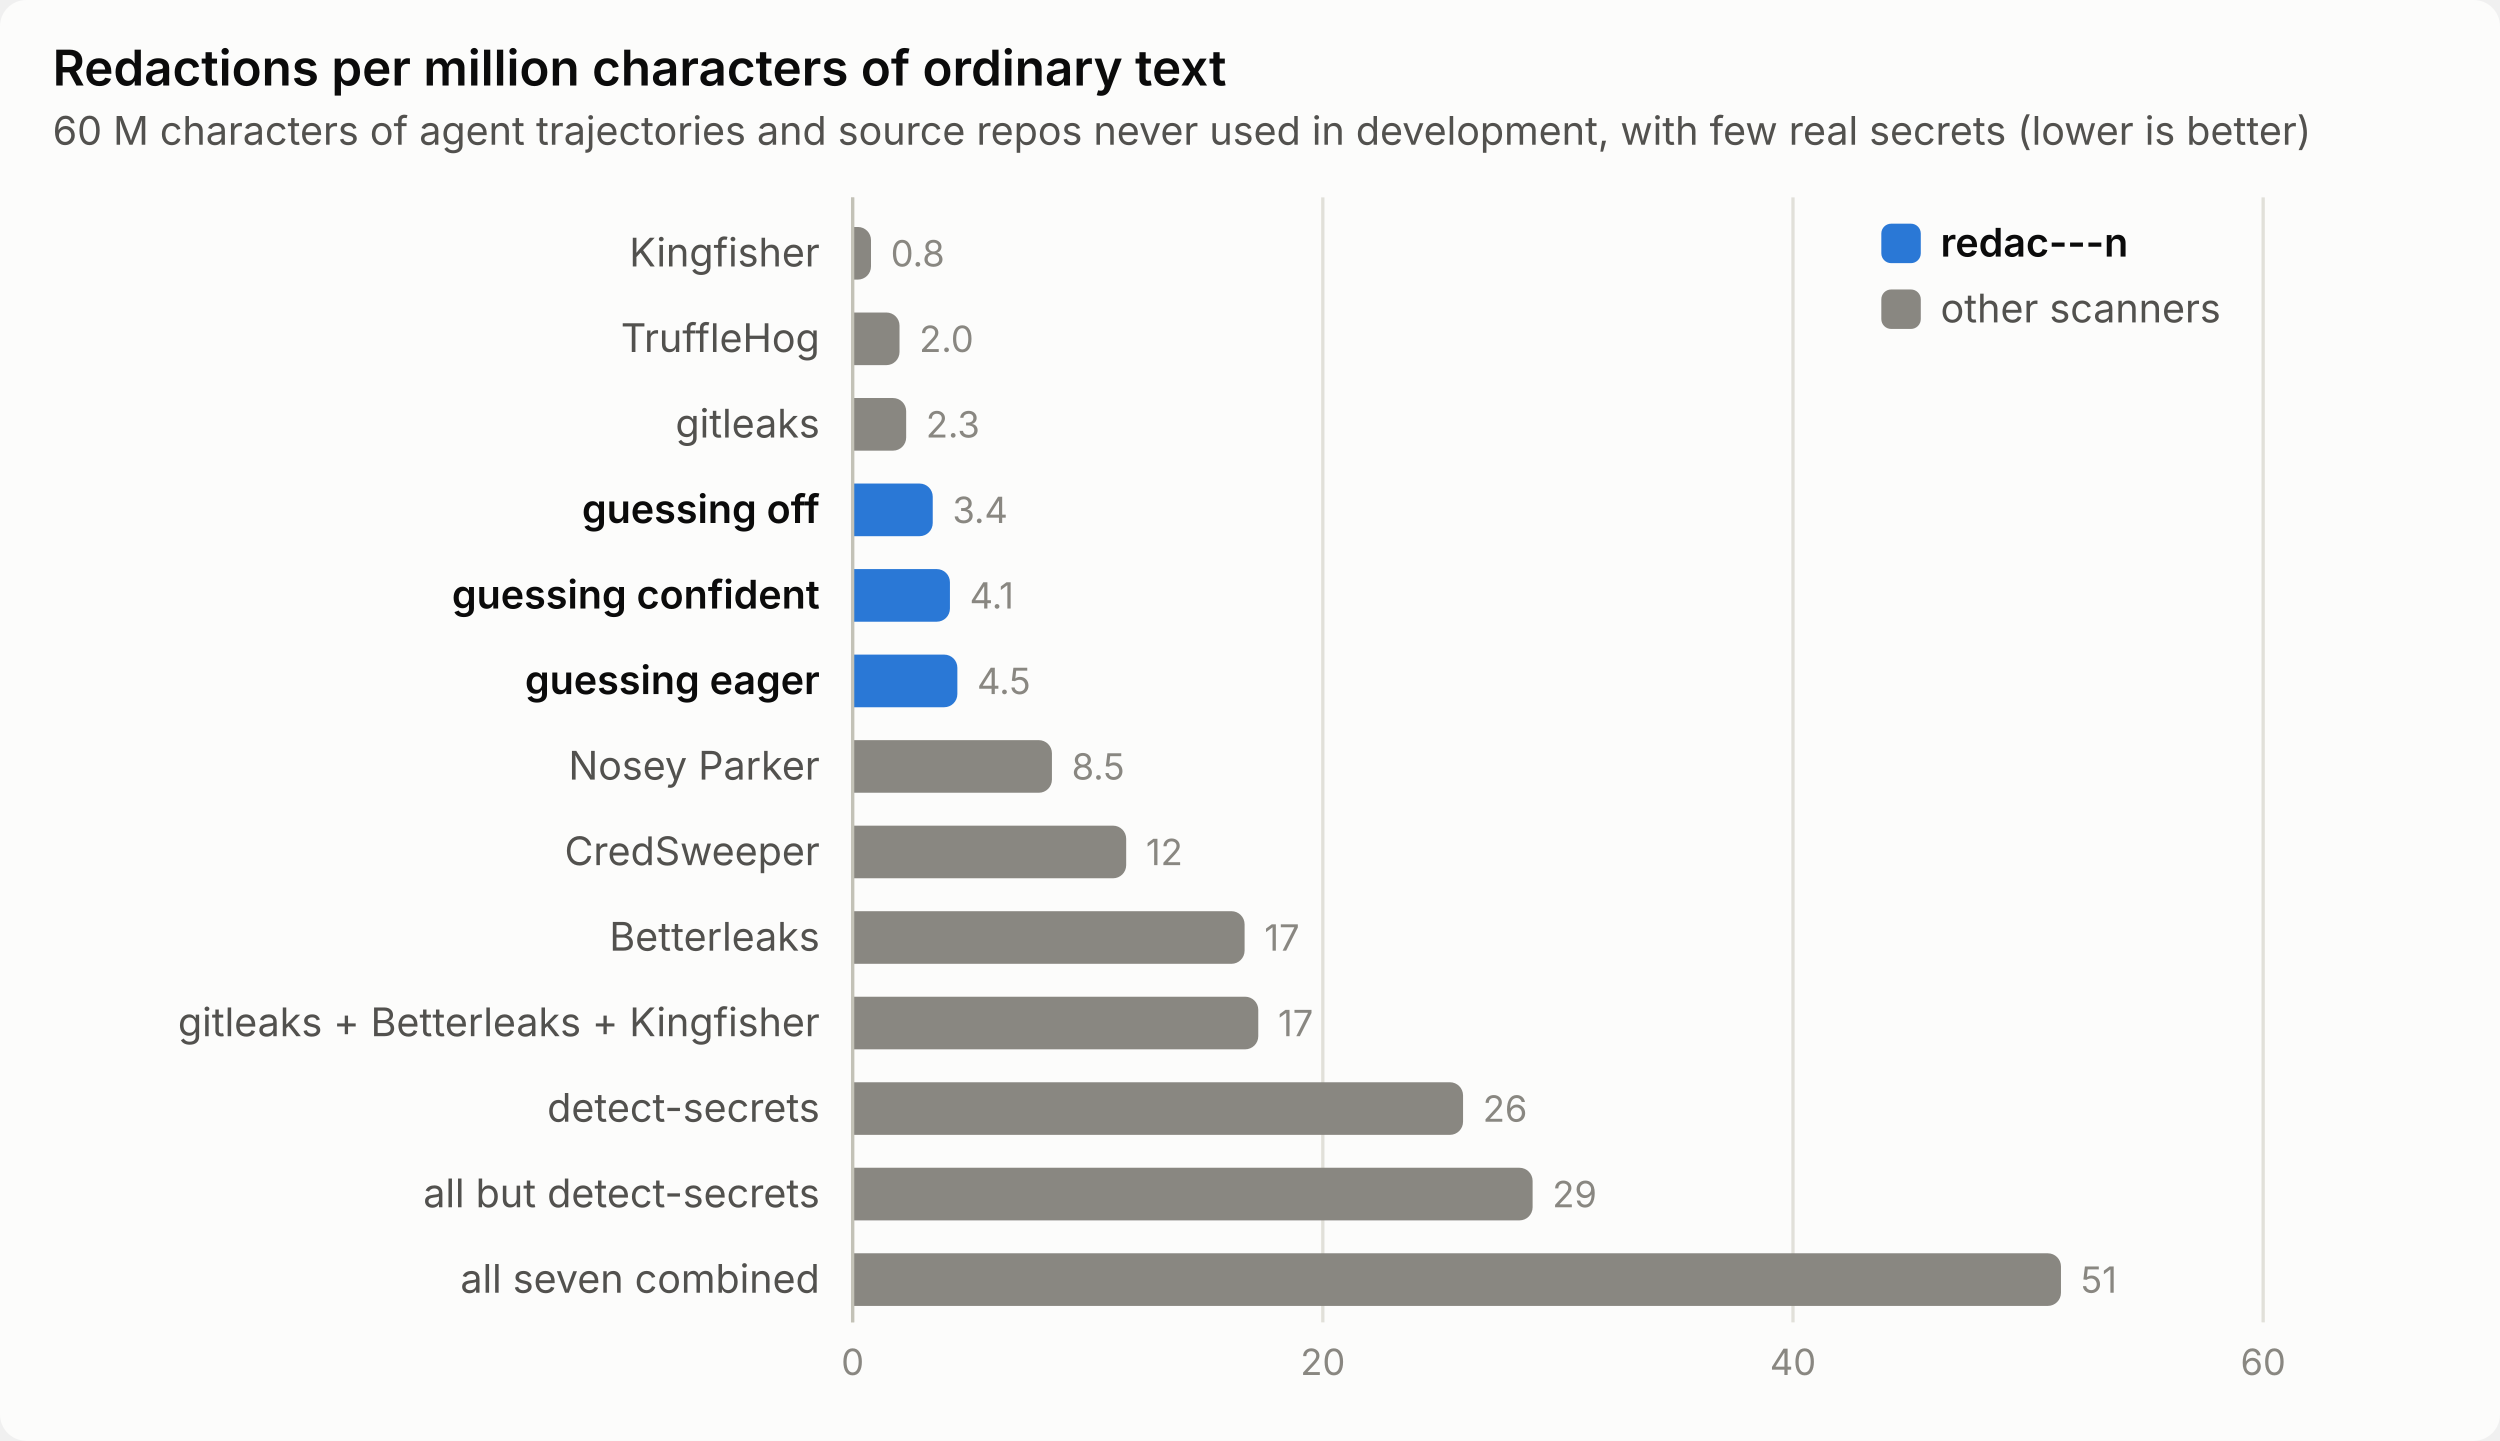
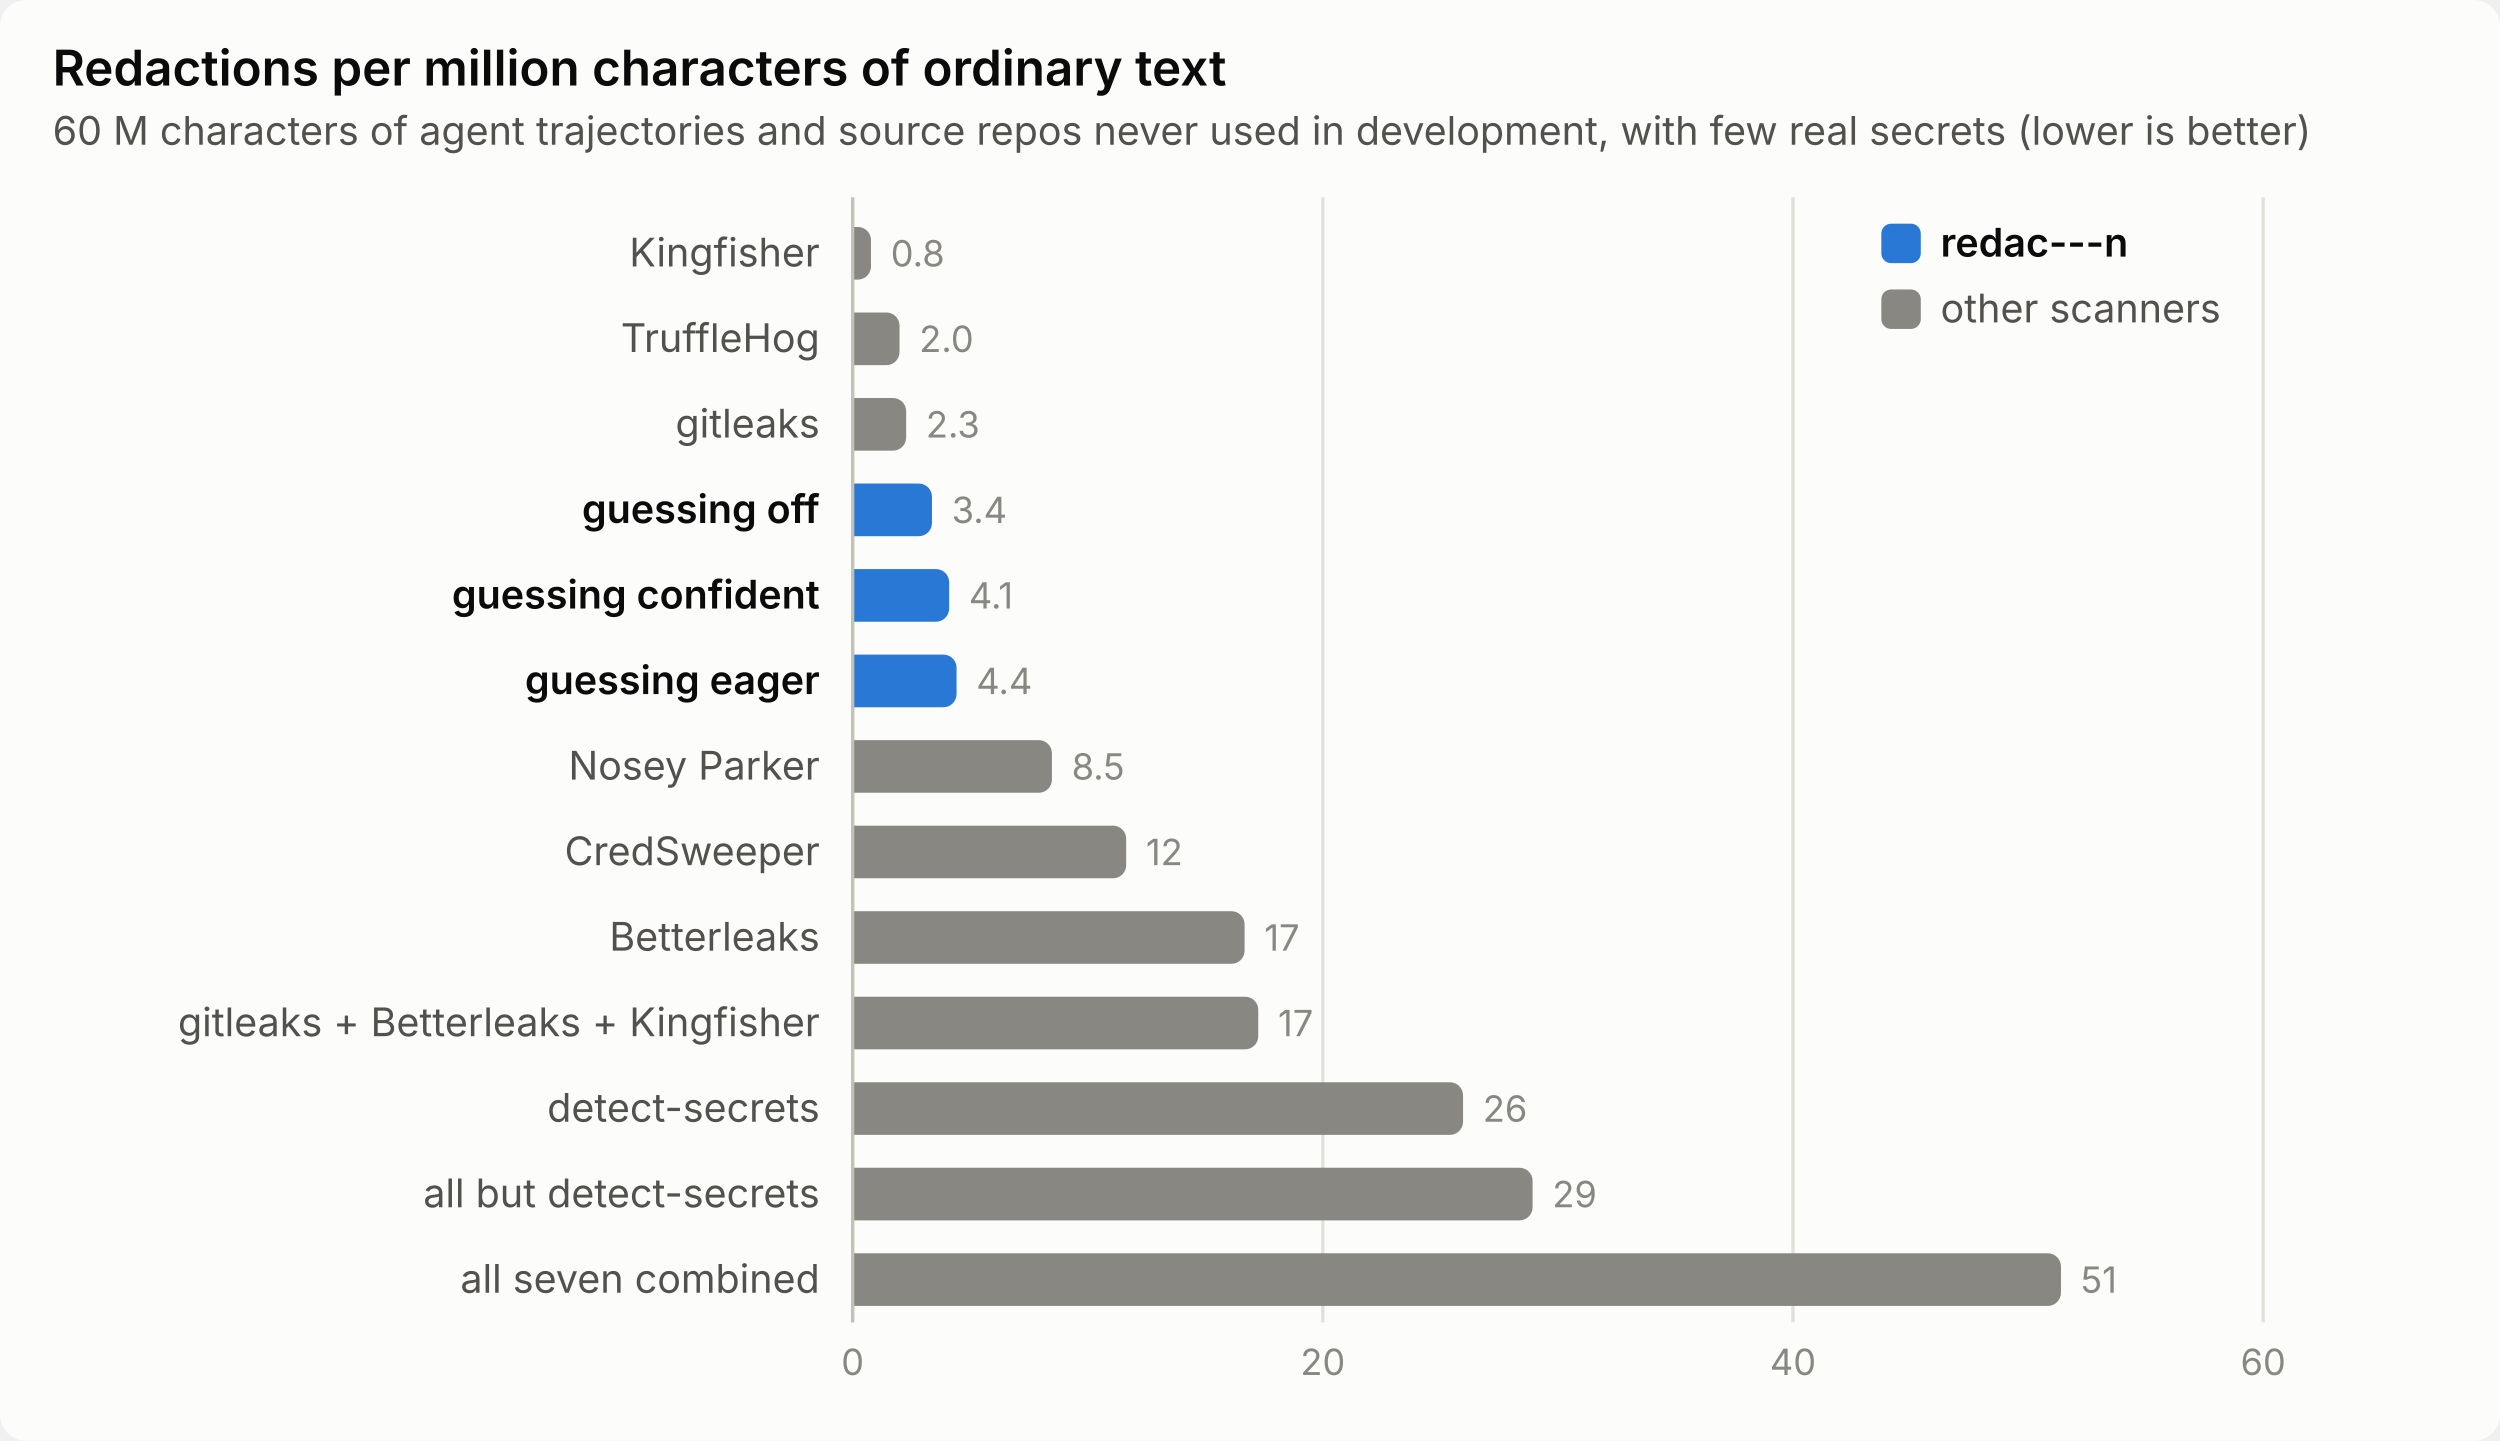
<svg xmlns="http://www.w3.org/2000/svg" viewBox="0 0 760 438" width="760" height="438" role="img" aria-labelledby="t d">
  <style>
.bg { fill: #fcfcfb; } .accent { fill: #2a78d6; } .accent-line { stroke: #2a78d6; } .other { fill: #898781; }
.ring { stroke: #fcfcfb; } .grid { stroke: #e1e0d9; stroke-width: 1; } .axis, .lead { stroke: #c3c2b7; stroke-width: 1; }
text { font-family: system-ui, -apple-system, "Segoe UI", sans-serif; fill: #52514e; font-size: 12px; }
.title { fill: #0b0b0b; font-size: 15px; font-weight: 600; }
.tick { fill: #898781; font-size: 11px; font-variant-numeric: tabular-nums; }
.ours { fill: #0b0b0b; font-weight: 600; }
@media (prefers-color-scheme: dark) {
  .bg { fill: #1a1a19; } .accent { fill: #3987e5; } .accent-line { stroke: #3987e5; } .ring { stroke: #1a1a19; }
  .grid { stroke: #2c2c2a; } .axis, .lead { stroke: #383835; }
  text { fill: #c3c2b7; } .title, .ours { fill: #ffffff; }
}
</style>
  <rect width="760" height="438" rx="8" class="bg" />
  <text x="16" y="26" class="title">Redactions per million characters of ordinary text</text>
  <text x="16" y="44" class="sub">60 M characters of agent trajectories and source repos never used in development, with few real secrets (lower is better)</text>
  <line class="grid" x1="259.2" x2="259.2" y1="60" y2="402" />
  <text class="tick" x="259.2" y="418" text-anchor="middle">0</text>
  <line class="grid" x1="402.133" x2="402.133" y1="60" y2="402" />
  <text class="tick" x="402.133" y="418" text-anchor="middle">20</text>
  <line class="grid" x1="545.067" x2="545.067" y1="60" y2="402" />
  <text class="tick" x="545.067" y="418" text-anchor="middle">40</text>
  <line class="grid" x1="688" x2="688" y1="60" y2="402" />
  <text class="tick" x="688" y="418" text-anchor="middle">60</text>
  <text x="249.2" y="81" text-anchor="end">Kingfisher</text>
  <path d="M259.2,69 h1.584 a4,4 0 0 1 4,4 v8 a4,4 0 0 1 -4,4 h-1.584 z" class="other" />
  <text class="tick" x="270.784" y="81">0.8</text>
  <text x="249.2" y="107" text-anchor="end">TruffleHog</text>
  <path d="M259.2,95 h10.256 a4,4 0 0 1 4,4 v8 a4,4 0 0 1 -4,4 h-10.256 z" class="other" />
  <text class="tick" x="279.456" y="107">2.0</text>
  <text x="249.2" y="133" text-anchor="end">gitleaks</text>
  <path d="M259.2,121 h12.276 a4,4 0 0 1 4,4 v8 a4,4 0 0 1 -4,4 h-12.276 z" class="other" />
  <text class="tick" x="281.476" y="133">2.3</text>
  <text x="249.2" y="159" text-anchor="end" class="ours">guessing off</text>
-   <path d="M259.2,147 h20.353 a4,4 0 0 1 4,4 v8 a4,4 0 0 1 -4,4 h-20.353 z" class="accent" />
-   <text class="tick" x="289.553" y="159">3.4</text>
+   <path d="M259.2,147 h20.115 a4,4 0 0 1 4,4 v8 a4,4 0 0 1 -4,4 h-20.115 z" class="accent" />
+   <text class="tick" x="289.315" y="159">3.4</text>
  <text x="249.2" y="185" text-anchor="end" class="ours">guessing confident</text>
-   <path d="M259.2,173 h25.58 a4,4 0 0 1 4,4 v8 a4,4 0 0 1 -4,4 h-25.58 z" class="accent" />
-   <text class="tick" x="294.78" y="185">4.1</text>
+   <path d="M259.2,173 h25.342 a4,4 0 0 1 4,4 v8 a4,4 0 0 1 -4,4 h-25.342 z" class="accent" />
+   <text class="tick" x="294.542" y="185">4.1</text>
  <text x="249.2" y="211" text-anchor="end" class="ours">guessing eager</text>
-   <path d="M259.2,199 h27.837 a4,4 0 0 1 4,4 v8 a4,4 0 0 1 -4,4 h-27.837 z" class="accent" />
-   <text class="tick" x="297.037" y="211">4.5</text>
+   <path d="M259.2,199 h27.599 a4,4 0 0 1 4,4 v8 a4,4 0 0 1 -4,4 h-27.599 z" class="accent" />
+   <text class="tick" x="296.799" y="211">4.4</text>
  <text x="249.2" y="237" text-anchor="end">Nosey Parker</text>
  <path d="M259.2,225 h56.589 a4,4 0 0 1 4,4 v8 a4,4 0 0 1 -4,4 h-56.589 z" class="other" />
  <text class="tick" x="325.789" y="237">8.5</text>
  <text x="249.2" y="263" text-anchor="end">CredSweeper</text>
  <path d="M259.2,251 h79.161 a4,4 0 0 1 4,4 v8 a4,4 0 0 1 -4,4 h-79.161 z" class="other" />
  <text class="tick" x="348.361" y="263">12</text>
  <text x="249.2" y="289" text-anchor="end">Betterleaks</text>
  <path d="M259.2,277 h115.158 a4,4 0 0 1 4,4 v8 a4,4 0 0 1 -4,4 h-115.158 z" class="other" />
  <text class="tick" x="384.358" y="289">17</text>
  <text x="249.2" y="315" text-anchor="end">gitleaks + Betterleaks + Kingfisher</text>
  <path d="M259.2,303 h119.316 a4,4 0 0 1 4,4 v8 a4,4 0 0 1 -4,4 h-119.316 z" class="other" />
  <text class="tick" x="388.516" y="315">17</text>
  <text x="249.2" y="341" text-anchor="end">detect-secrets</text>
  <path d="M259.2,329 h181.569 a4,4 0 0 1 4,4 v8 a4,4 0 0 1 -4,4 h-181.569 z" class="other" />
  <text class="tick" x="450.769" y="341">26</text>
  <text x="249.2" y="367" text-anchor="end">all but detect-secrets</text>
  <path d="M259.2,355 h202.715 a4,4 0 0 1 4,4 v8 a4,4 0 0 1 -4,4 h-202.715 z" class="other" />
  <text class="tick" x="471.915" y="367">29</text>
  <text x="249.2" y="393" text-anchor="end">all seven combined</text>
  <path d="M259.2,381 h363.336 a4,4 0 0 1 4,4 v8 a4,4 0 0 1 -4,4 h-363.336 z" class="other" />
  <text class="tick" x="632.536" y="393">51</text>
  <line class="axis" x1="259.2" x2="259.2" y1="60" y2="402" />
  <rect x="571.92" y="68" width="12" height="12" rx="3" class="accent" />
  <text x="589.92" y="78" class="ours">redac---n</text>
  <rect x="571.92" y="88" width="12" height="12" rx="3" class="other" />
  <text x="589.92" y="98">other scanners</text>
</svg>
